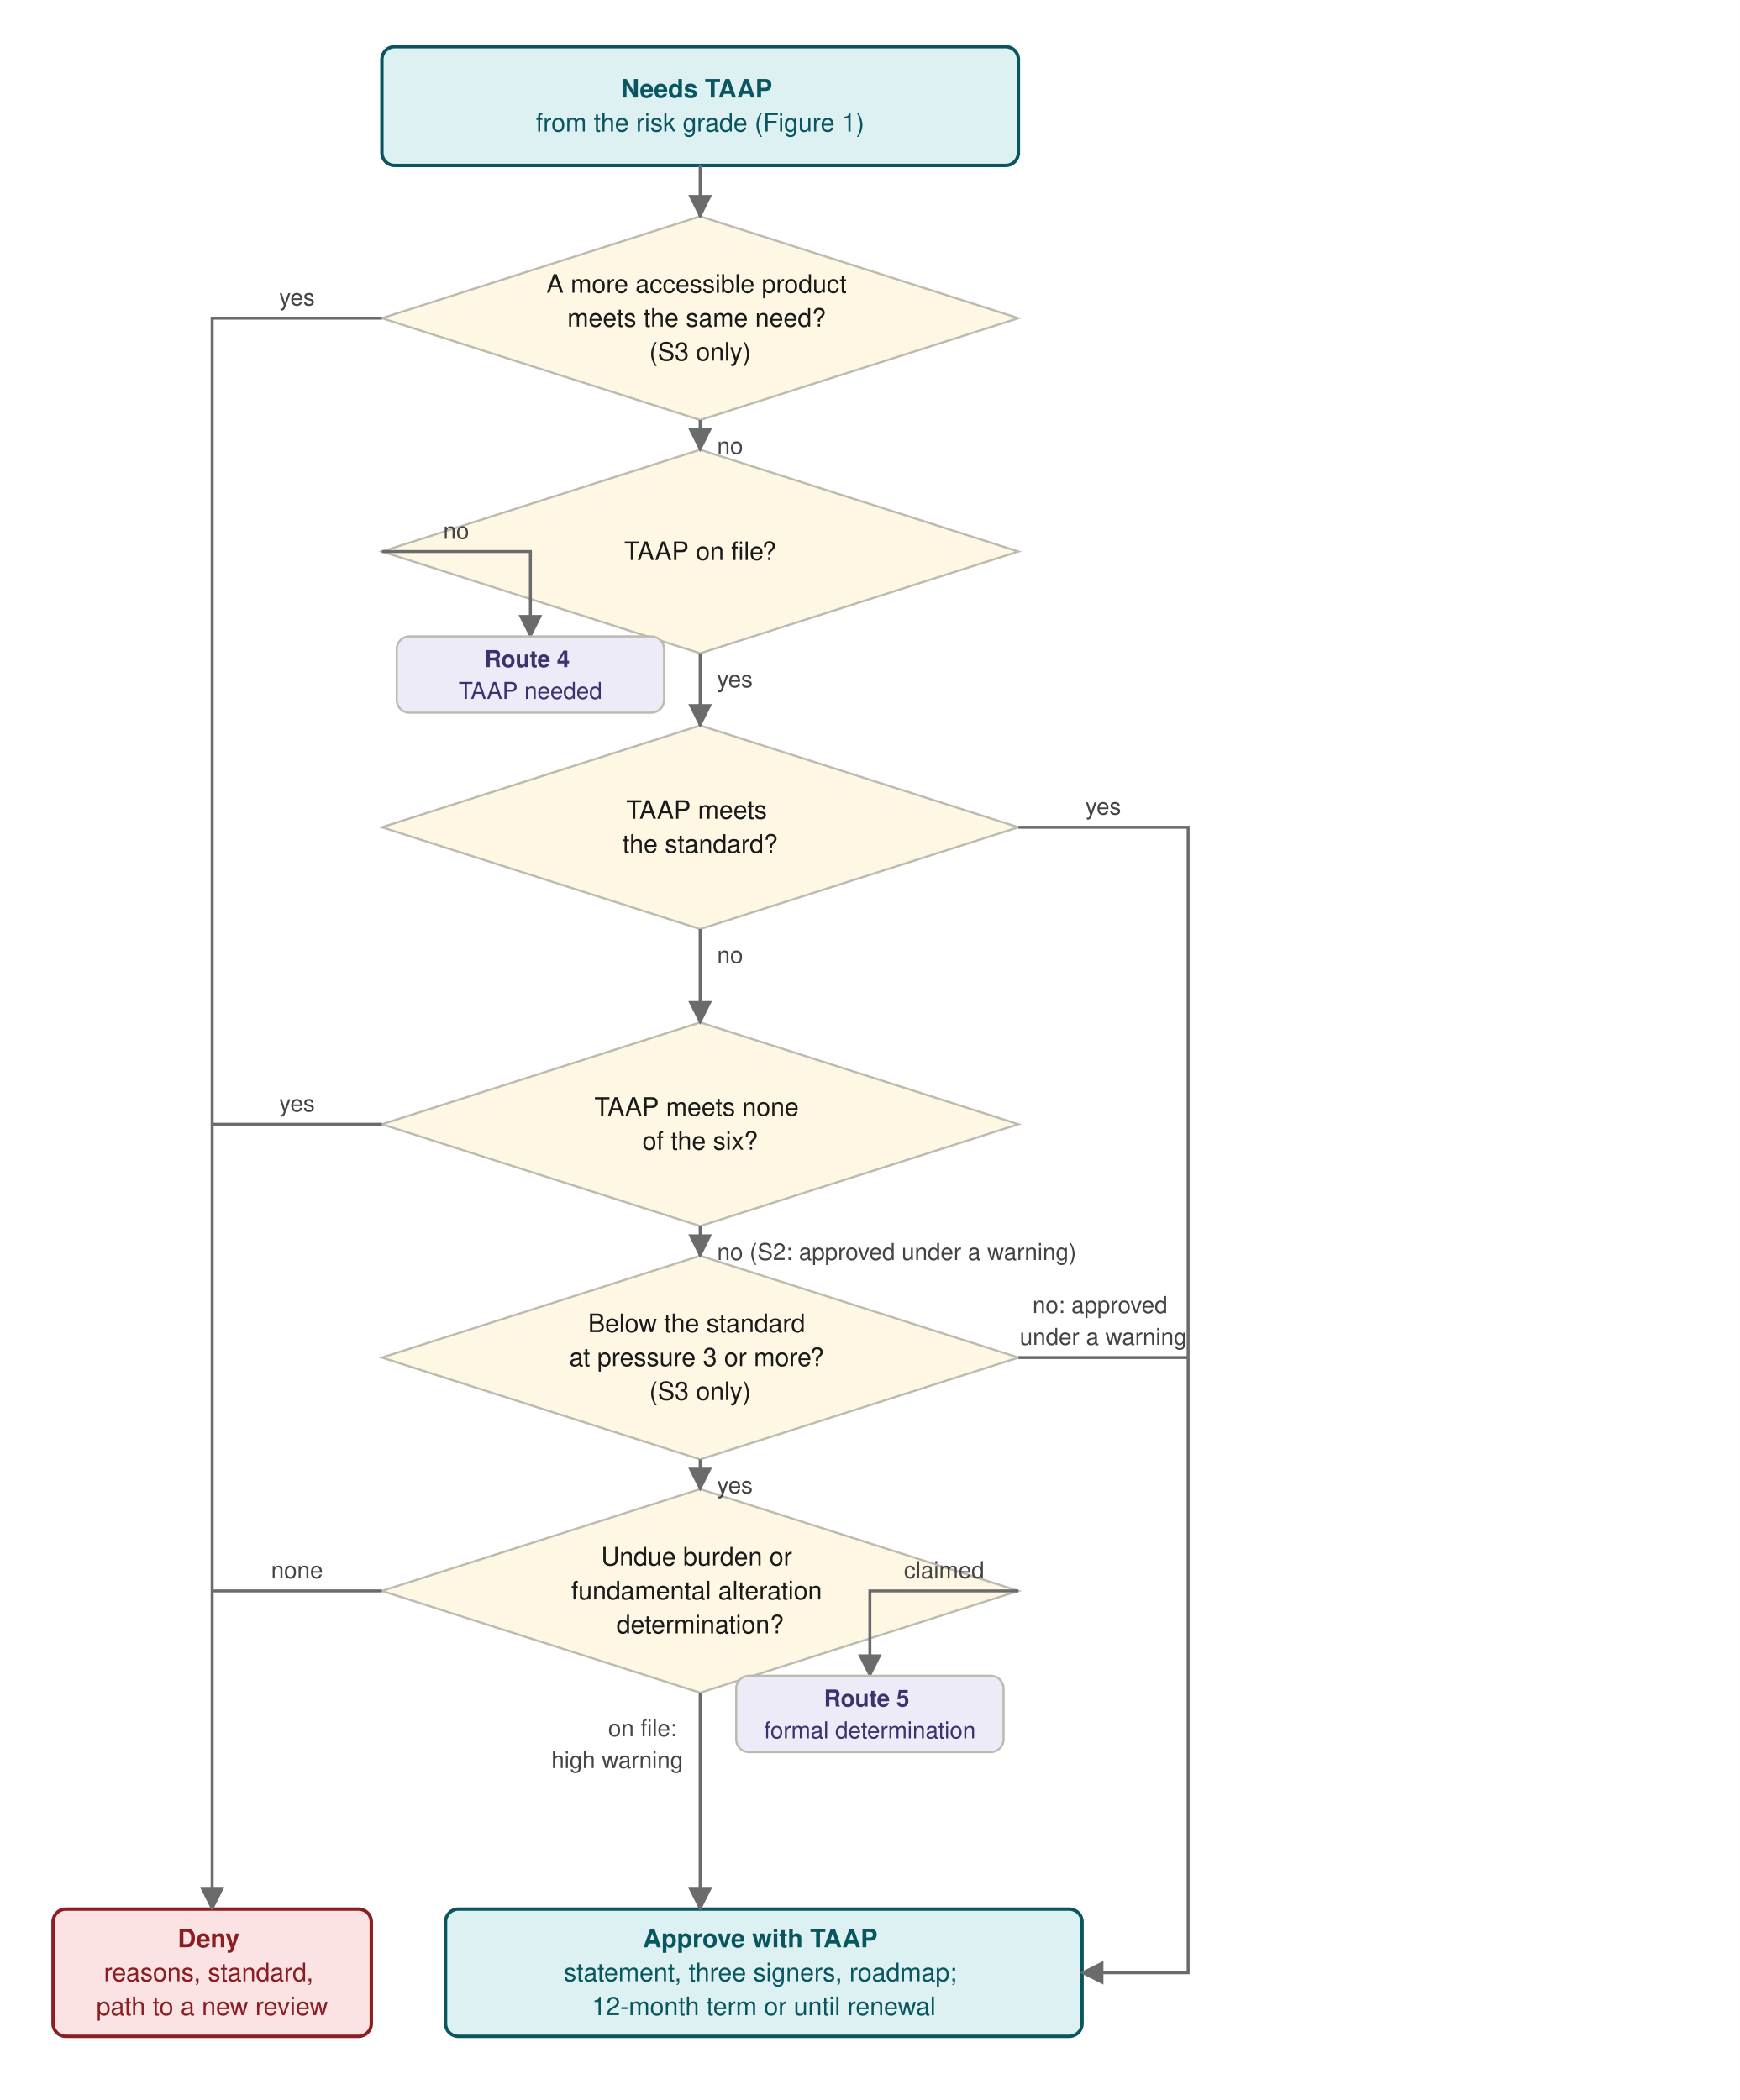
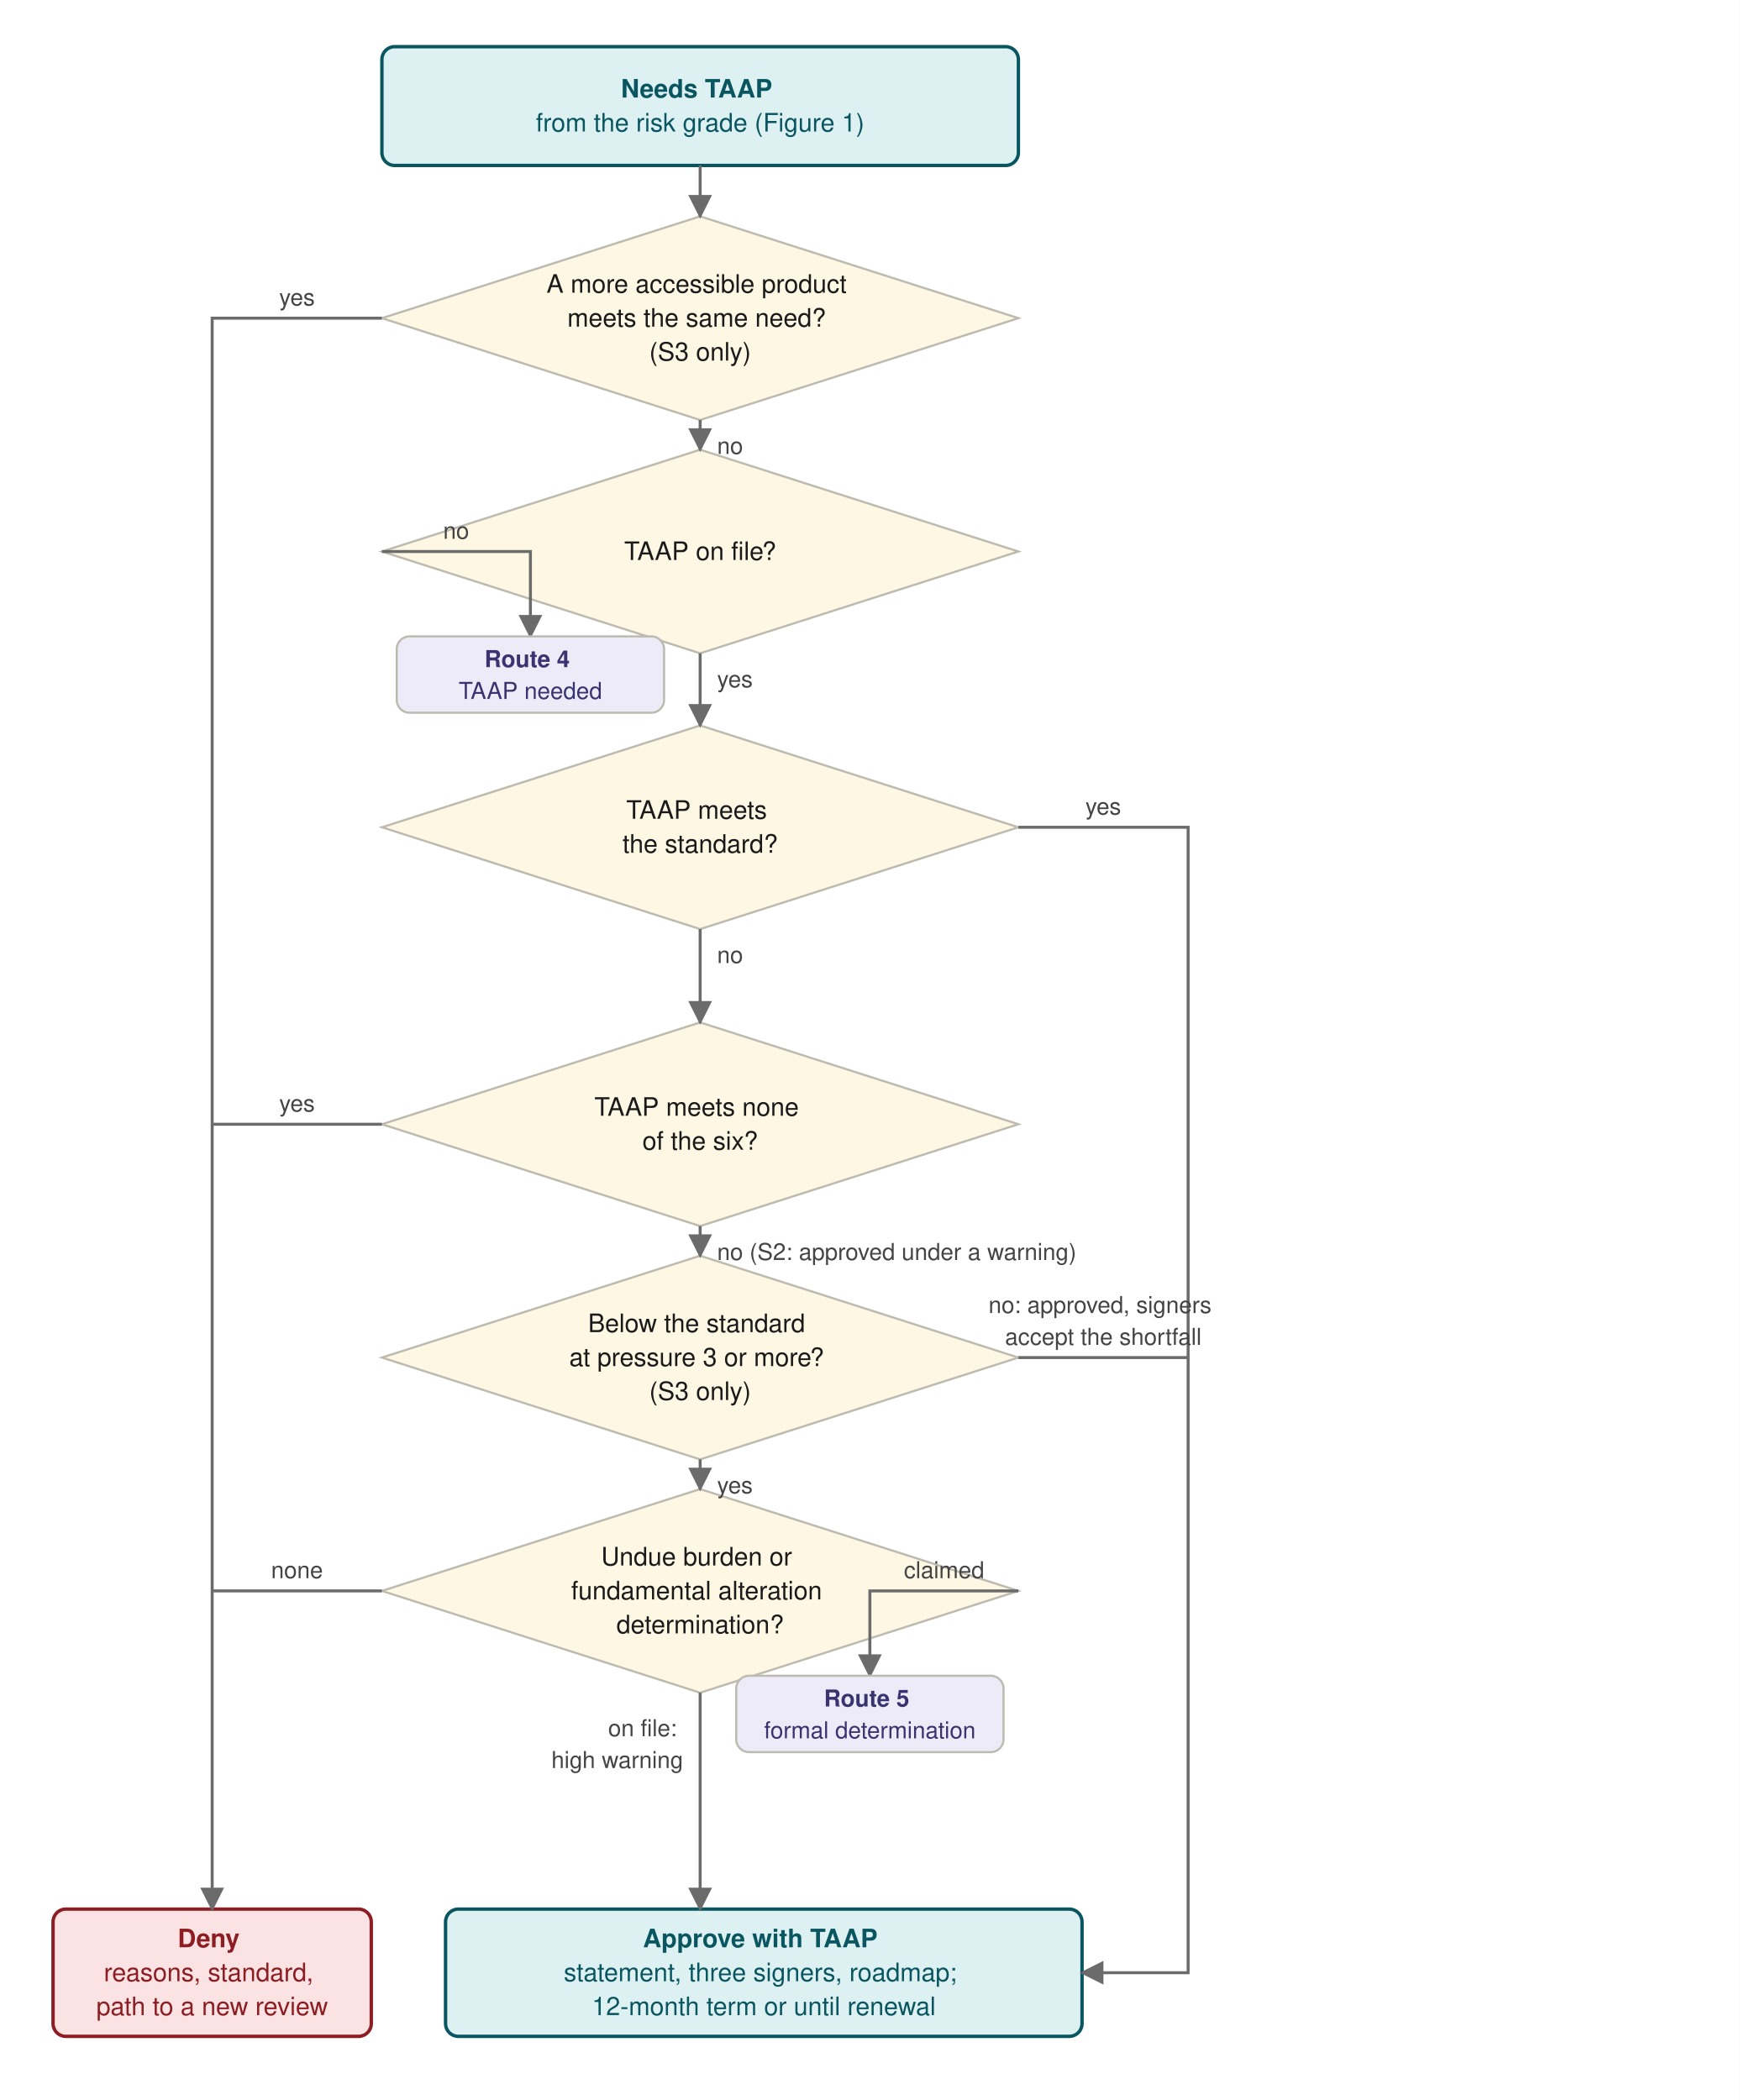
<svg xmlns="http://www.w3.org/2000/svg" viewBox="0 0 820 990" width="820" height="990" role="img" aria-labelledby="t d" font-family="Segoe UI, system-ui, -apple-system, Helvetica, Arial, sans-serif">
  <defs>
    <marker id="head" viewBox="0 0 10 10" refX="9" refY="5" markerWidth="8" markerHeight="8" orient="auto-start-reverse">
      <path d="M0,0 L10,5 L0,10 z" fill="#6b6b6b" />
    </marker>
  </defs>
  <rect width="820" height="990" fill="#ffffff" />
  <rect x="180" y="22" width="300" height="56" rx="6" fill="#ddf1f3" stroke="#0a5660" stroke-width="1.6" />
  <text x="330" y="46" text-anchor="middle" font-size="12" fill="#0a5660">
    <tspan x="330" dy="0" font-weight="600">Needs TAAP</tspan>
    <tspan x="330" dy="16" font-weight="400">from the risk grade (Figure 1)</tspan>
  </text>
  <polygon points="330,102 480,150 330,198 180,150" fill="#fdf7e3" stroke="#bdbab0" />
  <text x="330" y="138" text-anchor="middle" font-size="12" fill="#1a1a1a">
    <tspan x="330" dy="0" font-weight="400">A more accessible product</tspan>
    <tspan x="330" dy="16" font-weight="400">meets the same need?</tspan>
    <tspan x="330" dy="16" font-weight="400">(S3 only)</tspan>
  </text>
  <polygon points="330,212 480,260 330,308 180,260" fill="#fdf7e3" stroke="#bdbab0" />
  <text x="330" y="264" text-anchor="middle" font-size="12" fill="#1a1a1a">
    <tspan x="330" dy="0" font-weight="400">TAAP on file?</tspan>
  </text>
  <polygon points="330,342 480,390 330,438 180,390" fill="#fdf7e3" stroke="#bdbab0" />
  <text x="330" y="386" text-anchor="middle" font-size="12" fill="#1a1a1a">
    <tspan x="330" dy="0" font-weight="400">TAAP meets</tspan>
    <tspan x="330" dy="16" font-weight="400">the standard?</tspan>
  </text>
  <polygon points="330,482 480,530 330,578 180,530" fill="#fdf7e3" stroke="#bdbab0" />
  <text x="330" y="526" text-anchor="middle" font-size="12" fill="#1a1a1a">
    <tspan x="330" dy="0" font-weight="400">TAAP meets none</tspan>
    <tspan x="330" dy="16" font-weight="400">of the six?</tspan>
  </text>
  <polygon points="330,592 480,640 330,688 180,640" fill="#fdf7e3" stroke="#bdbab0" />
  <text x="330" y="628" text-anchor="middle" font-size="12" fill="#1a1a1a">
    <tspan x="330" dy="0" font-weight="400">Below the standard</tspan>
    <tspan x="330" dy="16" font-weight="400">at pressure 3 or more?</tspan>
    <tspan x="330" dy="16" font-weight="400">(S3 only)</tspan>
  </text>
  <polygon points="330,702 480,750 330,798 180,750" fill="#fdf7e3" stroke="#bdbab0" />
  <text x="330" y="738" text-anchor="middle" font-size="12" fill="#1a1a1a">
    <tspan x="330" dy="0" font-weight="400">Undue burden or</tspan>
    <tspan x="330" dy="16" font-weight="400">fundamental alteration</tspan>
    <tspan x="330" dy="16" font-weight="400">determination?</tspan>
  </text>
  <rect x="25" y="900" width="150" height="60" rx="6" fill="#fbe3e4" stroke="#8c1d22" stroke-width="1.6" />
  <text x="100" y="918" text-anchor="middle" font-size="12" fill="#8c1d22">
    <tspan x="100" dy="0" font-weight="600">Deny</tspan>
    <tspan x="100" dy="16" font-weight="400">reasons, standard,</tspan>
    <tspan x="100" dy="16" font-weight="400">path to a new review</tspan>
  </text>
  <rect x="210" y="900" width="300" height="60" rx="6" fill="#ddf1f3" stroke="#0a5660" stroke-width="1.6" />
  <text x="360" y="918" text-anchor="middle" font-size="12" fill="#0a5660">
    <tspan x="360" dy="0" font-weight="600">Approve with TAAP</tspan>
    <tspan x="360" dy="16" font-weight="400">statement, three signers, roadmap;</tspan>
    <tspan x="360" dy="16" font-weight="400">12-month term or until renewal</tspan>
  </text>
  <path d="M330,78 L330,102" fill="none" stroke="#6b6b6b" stroke-width="1.4" marker-end="url(#head)" />
  <path d="M180,150 L100,150 L100,900" fill="none" stroke="#6b6b6b" stroke-width="1.4" marker-end="url(#head)" />
  <text x="140" y="144" text-anchor="middle" font-size="11" fill="#444444">
    <tspan x="140" dy="0" font-weight="400">yes</tspan>
  </text>
  <path d="M330,198 L330,212" fill="none" stroke="#6b6b6b" stroke-width="1.4" marker-end="url(#head)" />
  <text x="338" y="214" text-anchor="start" font-size="11" fill="#444444">
    <tspan x="338" dy="0" font-weight="400">no</tspan>
  </text>
  <path d="M180,260 L250,260 L250,300" fill="none" stroke="#6b6b6b" stroke-width="1.4" marker-end="url(#head)" />
  <text x="215" y="254" text-anchor="middle" font-size="11" fill="#444444">
    <tspan x="215" dy="0" font-weight="400">no</tspan>
  </text>
  <rect x="187" y="300" width="126" height="36" rx="6" fill="#ecebf7" stroke="#bdbab0" stroke-width="1" />
  <text x="250" y="314.5" text-anchor="middle" font-size="11" fill="#3b3270">
    <tspan x="250" dy="0" font-weight="600">Route 4</tspan>
    <tspan x="250" dy="15" font-weight="400">TAAP needed</tspan>
  </text>
  <path d="M330,308 L330,342" fill="none" stroke="#6b6b6b" stroke-width="1.4" marker-end="url(#head)" />
  <text x="338" y="324" text-anchor="start" font-size="11" fill="#444444">
    <tspan x="338" dy="0" font-weight="400">yes</tspan>
  </text>
  <path d="M480,390 L560,390 L560,930 L510,930" fill="none" stroke="#6b6b6b" stroke-width="1.4" marker-end="url(#head)" />
  <text x="520" y="384" text-anchor="middle" font-size="11" fill="#444444">
    <tspan x="520" dy="0" font-weight="400">yes</tspan>
  </text>
  <path d="M330,438 L330,482" fill="none" stroke="#6b6b6b" stroke-width="1.4" marker-end="url(#head)" />
  <text x="338" y="454" text-anchor="start" font-size="11" fill="#444444">
    <tspan x="338" dy="0" font-weight="400">no</tspan>
  </text>
  <path d="M180,530 L100,530" fill="none" stroke="#6b6b6b" stroke-width="1.4" />
  <text x="140" y="524" text-anchor="middle" font-size="11" fill="#444444">
    <tspan x="140" dy="0" font-weight="400">yes</tspan>
  </text>
  <path d="M330,578 L330,592" fill="none" stroke="#6b6b6b" stroke-width="1.4" marker-end="url(#head)" />
  <text x="338" y="594" text-anchor="start" font-size="11" fill="#444444">
    <tspan x="338" dy="0" font-weight="400">no (S2: approved under a warning)</tspan>
  </text>
  <path d="M480,640 L560,640" fill="none" stroke="#6b6b6b" stroke-width="1.4" />
  <text x="520" y="619" text-anchor="middle" font-size="11" fill="#444444">
-     <tspan x="520" dy="0" font-weight="400">no: approved</tspan>
-     <tspan x="520" dy="15" font-weight="400">under a warning</tspan>
+     <tspan x="520" dy="0" font-weight="400">no: approved, signers</tspan>
+     <tspan x="520" dy="15" font-weight="400">accept the shortfall</tspan>
  </text>
  <path d="M330,688 L330,702" fill="none" stroke="#6b6b6b" stroke-width="1.4" marker-end="url(#head)" />
  <text x="338" y="704" text-anchor="start" font-size="11" fill="#444444">
    <tspan x="338" dy="0" font-weight="400">yes</tspan>
  </text>
  <path d="M180,750 L100,750" fill="none" stroke="#6b6b6b" stroke-width="1.4" />
  <text x="140" y="744" text-anchor="middle" font-size="11" fill="#444444">
    <tspan x="140" dy="0" font-weight="400">none</tspan>
  </text>
  <path d="M480,750 L410,750 L410,790" fill="none" stroke="#6b6b6b" stroke-width="1.4" marker-end="url(#head)" />
  <text x="445" y="744" text-anchor="middle" font-size="11" fill="#444444">
    <tspan x="445" dy="0" font-weight="400">claimed</tspan>
  </text>
  <rect x="347" y="790" width="126" height="36" rx="6" fill="#ecebf7" stroke="#bdbab0" stroke-width="1" />
  <text x="410" y="804.5" text-anchor="middle" font-size="11" fill="#3b3270">
    <tspan x="410" dy="0" font-weight="600">Route 5</tspan>
    <tspan x="410" dy="15" font-weight="400">formal determination</tspan>
  </text>
  <path d="M330,798 L330,900" fill="none" stroke="#6b6b6b" stroke-width="1.4" marker-end="url(#head)" />
  <text x="322" y="818.5" text-anchor="end" font-size="11" fill="#444444">
    <tspan x="322" dy="0" font-weight="400">on file:</tspan>
    <tspan x="322" dy="15" font-weight="400">high warning</tspan>
  </text>
</svg>
